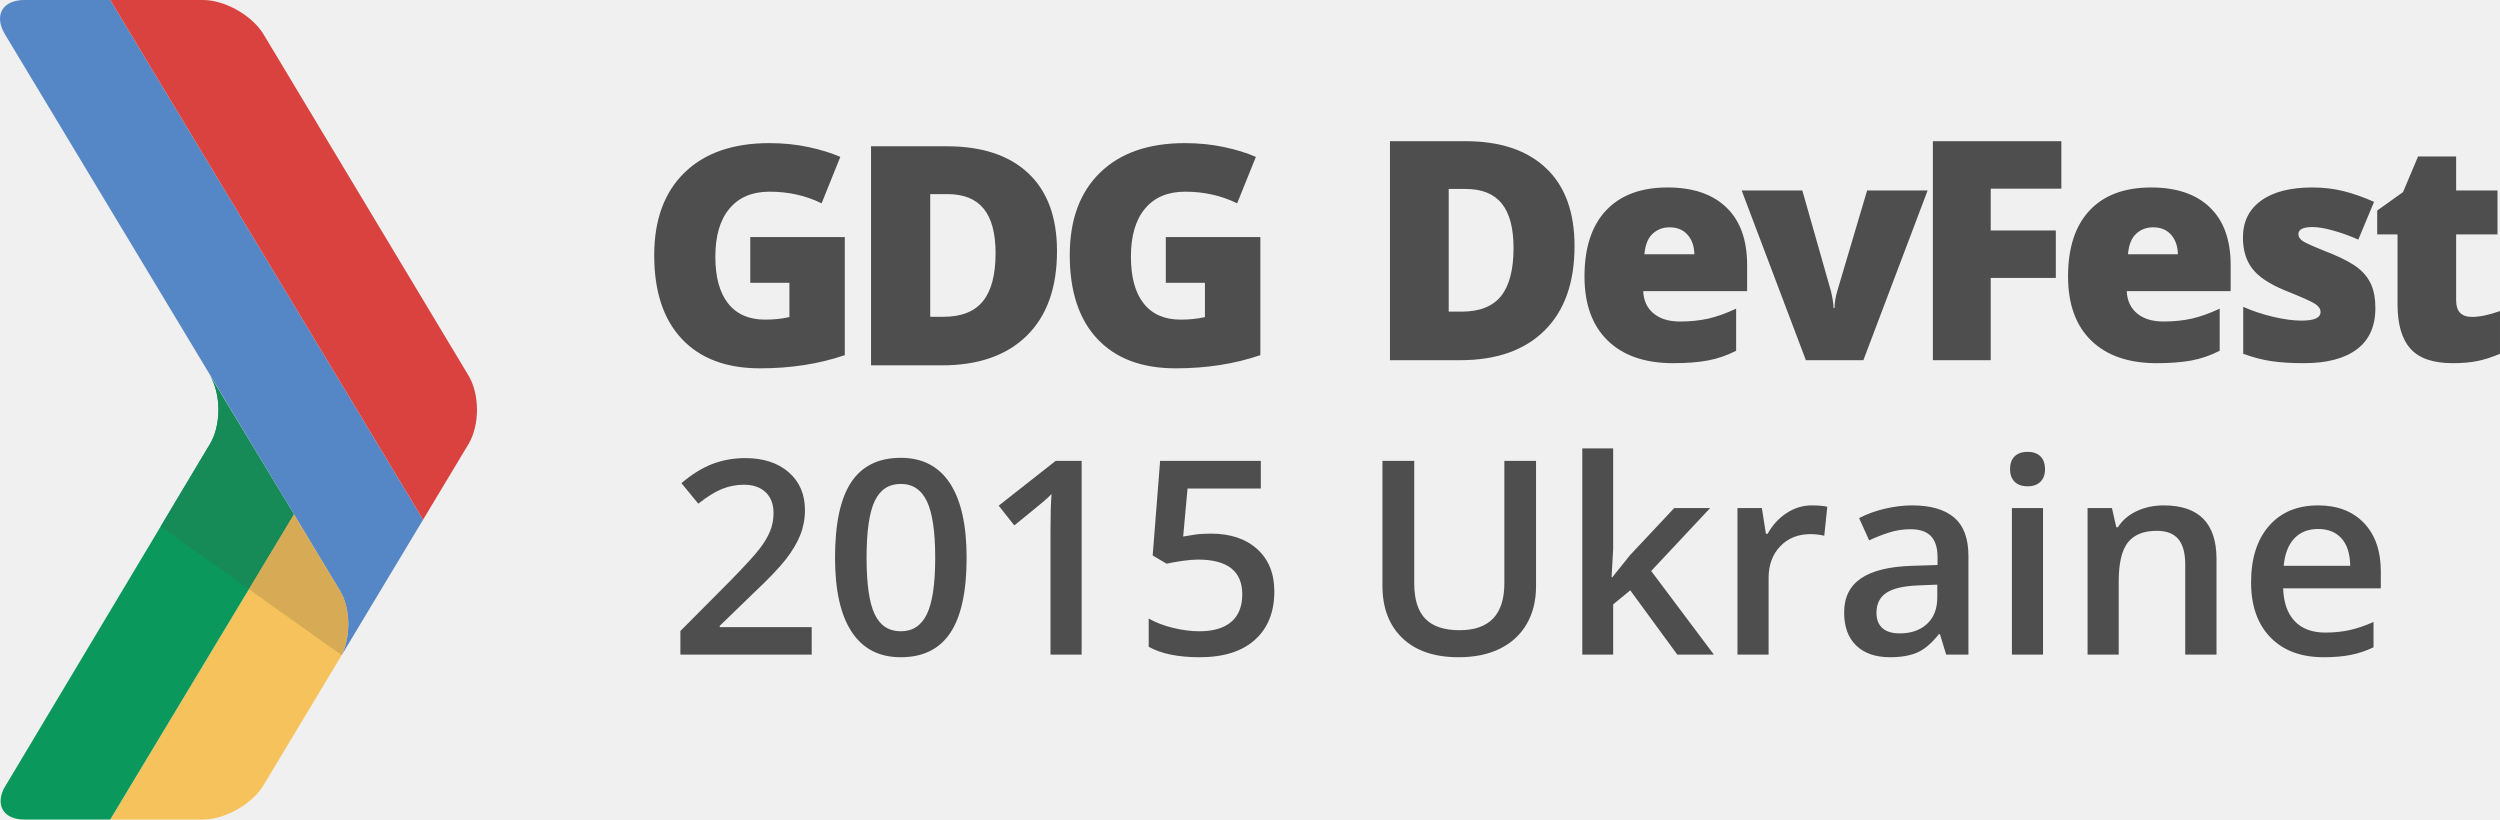
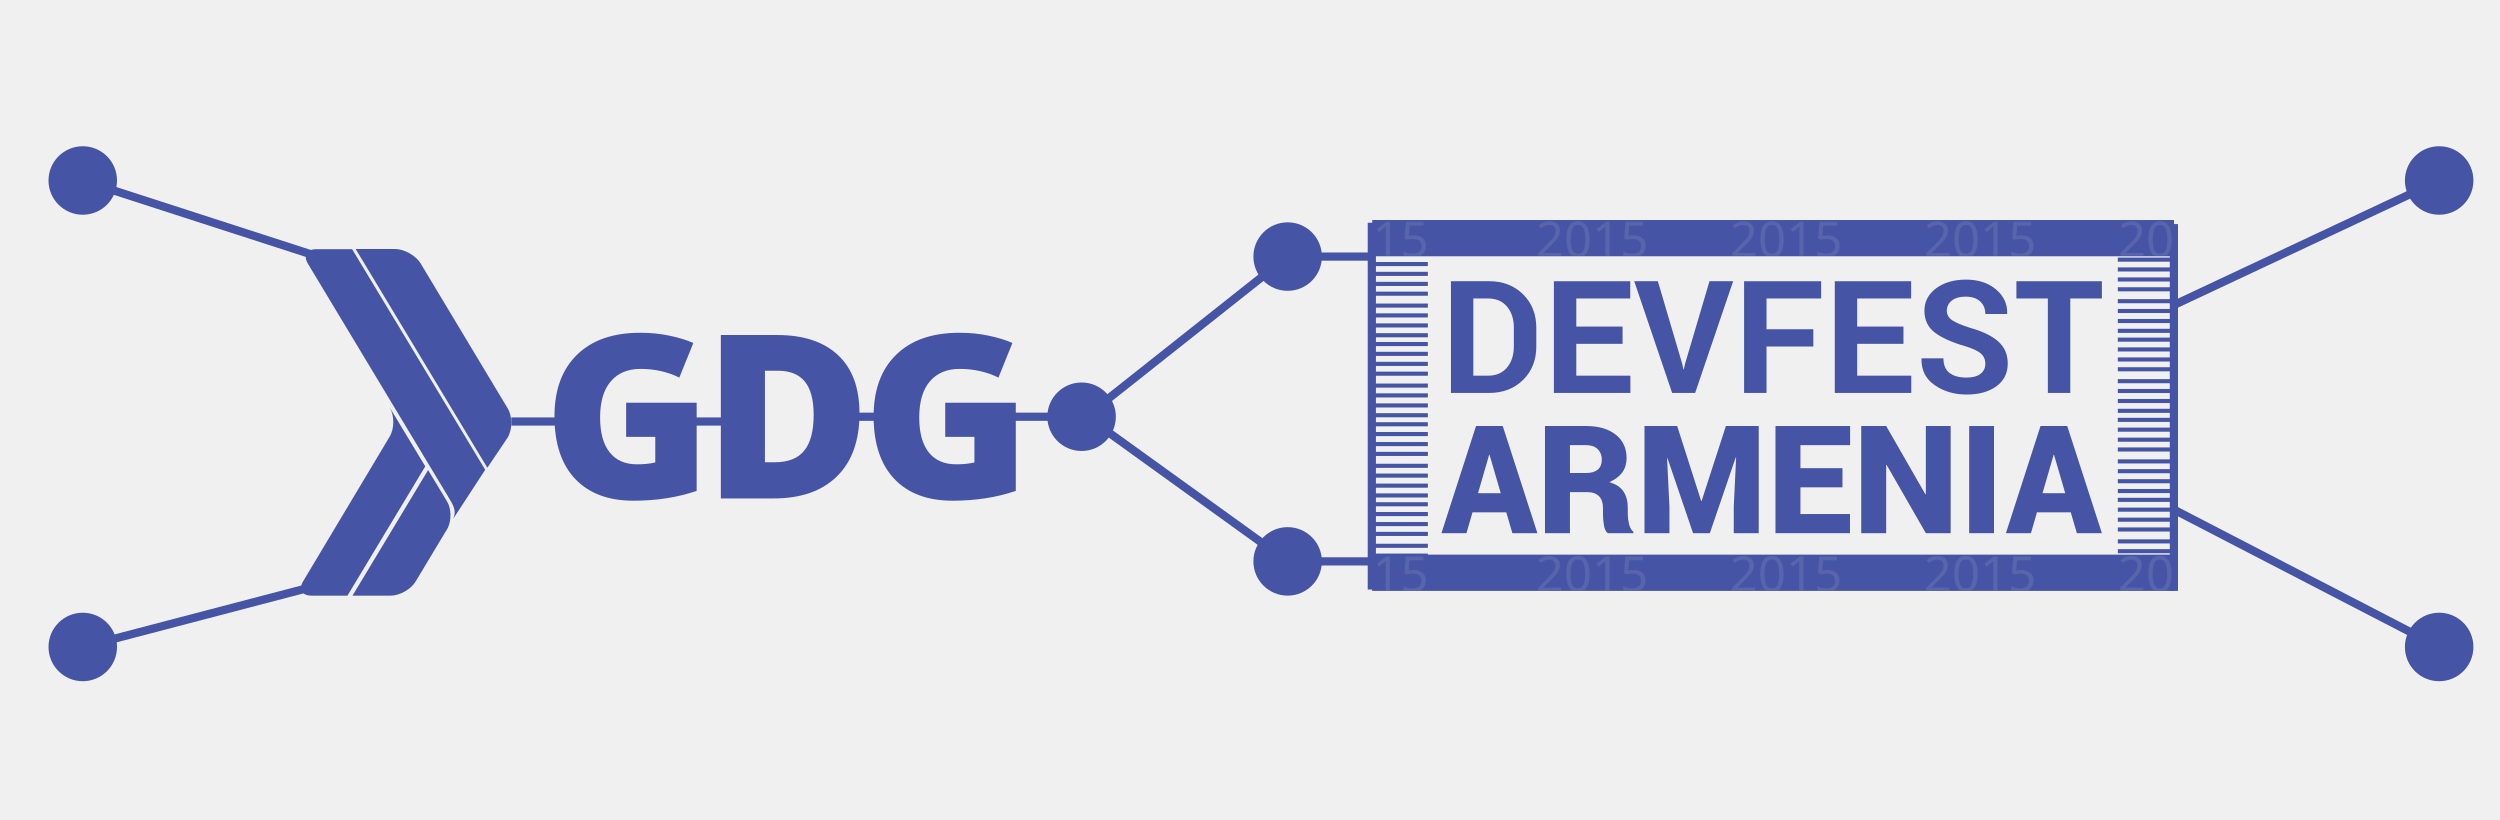
- <svg xmlns="http://www.w3.org/2000/svg" viewBox="90.18 977.405 610.109 200">
-   <path fill="#F6C25B" d="M117.073 1177.405h22.645c5.352 0 12.006-3.76 14.77-8.376l19.072-31.727c2.255-4.65 2.173-11.427-.397-15.712l-11.26-18.633-44.83 74.448z" />
-   <path fill="#0A985C" d="M141.413 1085.78l-50.35 84.172c-1.943 4.148.08 7.453 5.07 7.453h20.94l44.83-74.448-20.49-33.916c2.762 4.597 2.762 12.132 0 16.74" />
-   <path fill="#5586C5" d="M96.134 977.405c-5.38 0-7.502 3.78-4.747 8.366l81.776 135.822c2.57 4.285 2.646 11.06.397 15.705l19.876-33.078-76.35-126.814H96.135z" />
-   <path fill="#D9423E" d="M117.087 977.405l76.35 126.813 11.072-18.432c2.767-4.613 2.767-12.148 0-16.744l-50.018-83.27c-2.77-4.587-9.423-8.367-14.774-8.367h-22.63z" />
+ <svg xmlns="http://www.w3.org/2000/svg" xmlns:xlink="http://www.w3.org/1999/xlink" version="1.1" id="Layer_1" x="0px" y="0px" width="610px" height="200px" viewBox="0 0 610 200" enable-background="new 0 0 610 200" xml:space="preserve">
  <g>
-     <g fill="#4E4E4E">
-       <path d="M288.27 1137.153h-32.046v-5.755l12.19-12.257c3.602-3.683 5.987-6.297 7.163-7.838 1.175-1.54 2.034-2.994 2.57-4.35.54-1.36.81-2.812.81-4.367 0-2.132-.642-3.814-1.924-5.044-1.286-1.225-3.056-1.84-5.322-1.84-1.81 0-3.56.334-5.252 1-1.694.67-3.65 1.876-5.87 3.622l-4.11-5.013c2.632-2.22 5.185-3.794 7.666-4.72 2.478-.926 5.12-1.39 7.922-1.39 4.398 0 7.926 1.147 10.578 3.444 2.653 2.293 3.978 5.382 3.978 9.264 0 2.132-.386 4.16-1.148 6.08-.765 1.916-1.942 3.895-3.527 5.93-1.582 2.038-4.22 4.792-7.905 8.264l-8.215 7.955v.32h22.443v6.696zM326.076 1113.516c0 8.212-1.32 14.315-3.96 18.303-2.643 3.987-6.68 5.98-12.113 5.98-5.26 0-9.248-2.058-11.965-6.176-2.717-4.118-4.074-10.153-4.074-18.108 0-8.345 1.32-14.492 3.96-18.45 2.643-3.953 6.67-5.93 12.08-5.93 5.283 0 9.28 2.07 11.998 6.208 2.717 4.138 4.074 10.197 4.074 18.172zm-24.415 0c0 6.445.664 11.048 1.99 13.805 1.326 2.762 3.445 4.143 6.353 4.143 2.91 0 5.04-1.4 6.387-4.207 1.347-2.802 2.02-7.38 2.02-13.74 0-6.34-.673-10.925-2.02-13.76-1.347-2.834-3.476-4.252-6.387-4.252-2.908 0-5.027 1.39-6.353 4.172-1.326 2.782-1.99 7.395-1.99 13.84zM354.148 1137.153h-7.6v-30.526c0-3.643.085-6.53.26-8.666-.496.52-1.107 1.09-1.828 1.716-.722.625-3.14 2.607-7.26 5.95l-3.816-4.82 13.906-10.927h6.34v47.273zM385.68 1107.632c4.764 0 8.536 1.26 11.32 3.783 2.78 2.522 4.172 5.96 4.172 10.313 0 5.044-1.58 8.984-4.74 11.82-3.157 2.837-7.645 4.25-13.468 4.25-5.28 0-9.432-.85-12.45-2.55v-6.89c1.746.99 3.752 1.756 6.014 2.296 2.266.54 4.368.81 6.306.81 3.428 0 6.038-.765 7.826-2.296 1.79-1.53 2.686-3.773 2.686-6.73 0-5.644-3.602-8.47-10.803-8.47-1.01 0-2.262.103-3.75.308-1.49.205-2.79.437-3.912.697l-3.396-2.006 1.81-23.087h24.58v6.756h-17.883l-1.068 11.707c.755-.13 1.678-.28 2.765-.454 1.087-.173 2.42-.258 3.992-.258zM465.042 1089.88v30.587c0 3.493-.752 6.547-2.25 9.168-1.5 2.618-3.666 4.634-6.5 6.045-2.837 1.415-6.227 2.12-10.17 2.12-5.865 0-10.424-1.553-13.682-4.655-3.253-3.106-4.884-7.375-4.884-12.808v-30.458h7.76v29.91c0 3.9.907 6.78 2.718 8.632 1.81 1.855 4.593 2.782 8.345 2.782 7.285 0 10.93-3.827 10.93-11.48v-29.845h7.732zM483.67 1118.27l4.298-5.37 10.803-11.51h8.764l-14.392 15.36 15.297 20.403h-8.928l-11.48-15.682-4.17 3.43v12.253h-7.535v-50.315h7.536v24.543l-.39 6.89h.196zM532.338 1100.743c1.53 0 2.792.11 3.783.325l-.74 7.08c-1.08-.26-2.2-.39-3.364-.39-3.04 0-5.506.995-7.392 2.977-1.886 1.982-2.83 4.558-2.83 7.73v18.69h-7.597v-35.765h5.95l1 6.308h.39c1.188-2.136 2.732-3.827 4.643-5.078 1.906-1.252 3.96-1.877 6.158-1.877zM565.13 1137.153l-1.52-4.98h-.26c-1.722 2.177-3.46 3.66-5.206 4.446-1.747.785-3.988 1.178-6.725 1.178-3.518 0-6.26-.947-8.235-2.843-1.97-1.9-2.956-4.582-2.956-8.055 0-3.683 1.366-6.465 4.104-8.34 2.737-1.877 6.91-2.9 12.515-3.073l6.178-.195v-1.907c0-2.286-.533-3.995-1.603-5.126-1.066-1.132-2.72-1.7-4.962-1.7-1.83 0-3.588.27-5.273.81-1.68.54-3.298 1.177-4.85 1.908l-2.457-5.433c1.942-1.01 4.063-1.78 6.37-2.31 2.308-.53 4.485-.793 6.535-.793 4.55 0 7.98.99 10.297 2.977 2.317 1.98 3.48 5.097 3.48 9.342v24.09h-5.435zm-11.32-5.174c2.76 0 4.977-.773 6.648-2.314 1.668-1.54 2.505-3.7 2.505-6.483v-3.103l-4.593.19c-3.58.13-6.183.73-7.81 1.798-1.627 1.066-2.44 2.7-2.44 4.897 0 1.596.472 2.83 1.422 3.705.947.872 2.372 1.31 4.27 1.31zM580.718 1091.916c0-1.36.372-2.406 1.118-3.137.74-.735 1.804-1.1 3.184-1.1 1.337 0 2.376.365 3.12 1.1.745.73 1.114 1.776 1.114 3.136 0 1.292-.37 2.31-1.114 3.055-.745.746-1.784 1.115-3.12 1.115-1.38 0-2.443-.37-3.184-1.114-.746-.744-1.118-1.762-1.118-3.054zm8.052 45.237h-7.597v-35.764h7.597v35.763zM631.103 1137.153h-7.63v-21.99c0-2.758-.558-4.818-1.67-6.175-1.11-1.357-2.87-2.037-5.286-2.037-3.213 0-5.56.95-7.05 2.848-1.487 1.896-2.232 5.075-2.232 9.537v17.817h-7.597v-35.764h5.95l1.066 4.688h.39c1.077-1.702 2.608-3.017 4.59-3.943 1.986-.926 4.183-1.39 6.6-1.39 8.578 0 12.87 4.363 12.87 13.094v23.316zM657.296 1137.8c-5.56 0-9.91-1.62-13.05-4.867-3.136-3.243-4.705-7.713-4.705-13.402 0-5.842 1.456-10.432 4.368-13.774 2.908-3.342 6.907-5.013 11.996-5.013 4.723 0 8.452 1.435 11.19 4.302 2.737 2.867 4.108 6.81 4.108 11.834v4.106h-23.835c.11 3.468 1.045 6.137 2.812 8.003 1.77 1.86 4.258 2.794 7.47 2.794 2.112 0 4.08-.198 5.902-.598 1.82-.4 3.78-1.063 5.87-1.99v6.18c-1.854.882-3.73 1.507-5.628 1.872-1.895.37-4.06.55-6.498.55zm-1.39-31.303c-2.414 0-4.348.765-5.804 2.297-1.456 1.53-2.324 3.762-2.604 6.694h16.233c-.04-2.953-.754-5.19-2.13-6.708-1.382-1.52-3.28-2.283-5.695-2.283z" />
+     <g>
+       <path fill="#4554A4" d="M104.457,114.693L86.01,145.336h9.316c2.205,0,4.944-1.546,6.081-3.445l7.848-13.06    c0.927-1.915,0.896-4.699-0.164-6.465L104.457,114.693z" />
+       <path fill="#4554A4" d="M95.087,99.425c1.171,1.949,1.171,5.139,0,7.094L73.76,142.176c-0.824,1.762,0.033,3.16,2.149,3.16h8.869    l18.989-31.543L95.087,99.425z" />
+       <path fill="#4554A4" d="M77.112,60.802c-2.26,0-3.157,1.587-1.996,3.52l34.371,57.095c1.083,1.804,2.005,3.281,1.06,5.237    l7.841-12.029l-32.47-53.823H77.112z" />
+       <path fill="#4554A4" d="M123.878,99.644l-21.226-35.338c-1.172-1.951-3.997-3.553-6.271-3.553h-9.602l32.135,53.377l4.964-7.38    C125.053,104.792,125.053,101.596,123.878,99.644z" />
    </g>
-     <path fill="#4E4E4E" d="M474.434 1037.446c0 8.922-2.443 15.8-7.314 20.62-4.874 4.818-11.73 7.24-20.557 7.24h-17.17v-53.448h18.367c8.513 0 15.088 2.197 19.72 6.585 4.634 4.376 6.954 10.72 6.954 19.003zm-14.884.515c0-4.896-.96-8.528-2.884-10.897-1.914-2.358-4.84-3.543-8.763-3.543h-4.173v29.935h3.2c4.35 0 7.552-1.275 9.585-3.814 2.017-2.55 3.035-6.44 3.035-11.68zM498.5 1066.038c-6.855 0-12.17-1.836-15.956-5.502-3.783-3.67-5.68-8.9-5.68-15.668 0-6.99 1.75-12.367 5.257-16.102 3.51-3.738 8.52-5.61 15.024-5.61 6.19 0 10.974 1.625 14.354 4.88 3.377 3.252 5.058 7.934 5.058 14.06v6.36H491.2c.093 2.313.937 4.125 2.516 5.44 1.59 1.322 3.745 1.972 6.48 1.972 2.49 0 4.784-.24 6.878-.708 2.085-.475 4.362-1.285 6.798-2.43V1063c-2.218 1.15-4.518 1.94-6.89 2.38-2.374.44-5.204.658-8.48.658zm-.844-33.158c-1.667 0-3.06.533-4.186 1.592-1.134 1.056-1.784 2.72-1.982 4.986h12.197c-.05-1.996-.61-3.588-1.69-4.788-1.078-1.2-2.527-1.79-4.34-1.79zM530.893 1065.306l-15.673-41.424h14.805l6.965 24.495c.02.126.072.328.15.625.07.29.143.64.212 1.036.078.406.143.834.198 1.288.065.45.096.868.096 1.254h.246c0-1.258.222-2.638.656-4.125l7.293-24.573h14.766l-15.68 41.424h-14.033zM576.002 1065.306h-14.115v-53.45h31.353v11.592h-17.238v10.2h15.89v11.59h-15.89v20.068zM616.5 1066.038c-6.85 0-12.15-1.836-15.95-5.502-3.783-3.67-5.677-8.9-5.677-15.668 0-6.99 1.75-12.367 5.257-16.102 3.51-3.738 8.513-5.61 15.023-5.61 6.19 0 10.975 1.625 14.35 4.88 3.377 3.252 5.055 7.934 5.055 14.06v6.36H609.2c.1 2.313.944 4.125 2.526 5.44 1.583 1.322 3.736 1.972 6.476 1.972 2.488 0 4.785-.24 6.883-.708 2.078-.475 4.35-1.285 6.794-2.43V1063c-2.216 1.15-4.533 1.94-6.89 2.38-2.376.44-5.202.658-8.49.658zm-.84-33.158c-1.66 0-3.062.533-4.187 1.592-1.128 1.056-1.784 2.72-1.97 4.986h12.186c-.055-1.996-.616-3.588-1.686-4.788-1.084-1.2-2.527-1.79-4.344-1.79zM669.876 1052.58c0 4.436-1.497 7.79-4.5 10.053-3 2.266-7.305 3.404-12.916 3.404-3.045 0-5.7-.16-7.946-.496-2.252-.327-4.542-.935-6.89-1.803v-11.444c2.205.977 4.615 1.783 7.243 2.412 2.618.63 4.962.943 7.016.943 3.08 0 4.61-.7 4.61-2.11 0-.733-.43-1.39-1.29-1.957-.852-.573-3.353-1.687-7.49-3.344-3.775-1.565-6.407-3.335-7.907-5.324-1.507-1.98-2.252-4.497-2.252-7.545 0-3.848 1.47-6.85 4.426-8.99 2.946-2.154 7.12-3.223 12.515-3.223 2.71 0 5.257.297 7.645.9 2.375.597 4.843 1.465 7.413 2.613l-3.848 9.213c-1.887-.848-3.883-1.582-5.99-2.177-2.103-.598-3.812-.888-5.148-.888-2.32 0-3.475.567-3.475 1.708 0 .707.403 1.316 1.206 1.804.813.506 3.154 1.524 7.03 3.058 2.87 1.2 5.02 2.37 6.44 3.516 1.41 1.146 2.453 2.492 3.12 4.037.66 1.55.988 3.422.988 5.643zM693.436 1054.744c1.908 0 4.194-.48 6.852-1.432v10.426c-1.917.823-3.732 1.408-5.464 1.767-1.726.36-3.756.533-6.08.533-4.76 0-8.202-1.18-10.294-3.523-2.116-2.358-3.168-5.97-3.168-10.846v-17.067h-4.962v-5.82l6.305-4.496 3.667-8.697h9.293v8.293h10.092v10.72h-10.092v16.12c0 2.674 1.282 4.02 3.85 4.02z" />
+     <circle fill="#4554A4" cx="20.193" cy="44.038" r="8.357" />
+     <circle fill="#4554A4" cx="20.193" cy="157.859" r="8.357" />
+     <line fill="none" stroke="#4554A4" stroke-width="2" stroke-miterlimit="10" x1="20.193" y1="44.038" x2="77.6" y2="62.605" />
+     <line fill="none" stroke="#4554A4" stroke-width="2" stroke-miterlimit="10" x1="20.193" y1="157.859" x2="77.6" y2="142.823" />
+     <line fill="none" stroke="#4554A4" stroke-width="2" stroke-miterlimit="10" x1="124.76" y1="102.851" x2="145.297" y2="102.851" />
    <g>
-       <path fill="#4E4E4E" d="M273.274 1035.265h23.072v28.81c-6.267 2.143-13.157 3.22-20.66 3.22-8.24 0-14.61-2.39-19.104-7.17-4.497-4.775-6.746-11.59-6.746-20.436 0-8.636 2.46-15.345 7.385-20.15 4.93-4.8 11.826-7.206 20.698-7.206 3.367 0 6.54.32 9.528.953 2.977.633 5.585 1.44 7.81 2.41l-4.573 11.33c-3.848-1.892-8.086-2.842-12.686-2.842-4.218 0-7.478 1.37-9.782 4.115-2.31 2.734-3.46 6.653-3.46 11.755 0 4.996 1.044 8.803 3.13 11.42 2.08 2.625 5.084 3.933 9.012 3.933 2.15 0 4.125-.2 5.93-.622v-8.372h-9.55v-11.15h-.003zM348.134 1038.7c0 8.926-2.46 15.798-7.372 20.626-4.912 4.825-11.812 7.24-20.714 7.24H302.75v-53.462h18.504c8.582 0 15.208 2.194 19.877 6.585 4.666 4.387 7.004 10.72 7.004 19.01zm-14.99.516c0-4.904-.975-8.536-2.912-10.89-1.938-2.376-4.877-3.55-8.828-3.55h-4.21v29.94h3.218c4.39 0 7.604-1.27 9.655-3.82 2.05-2.543 3.076-6.442 3.076-11.68zM374.688 1035.265h23.073v28.81c-6.267 2.143-13.147 3.22-20.66 3.22-8.243 0-14.61-2.39-19.107-7.17-4.49-4.775-6.747-11.59-6.747-20.436 0-8.636 2.465-15.345 7.393-20.15 4.923-4.8 11.82-7.206 20.7-7.206 3.35 0 6.533.32 9.52.953 2.983.633 5.587 1.44 7.81 2.41l-4.574 11.33c-3.85-1.892-8.083-2.842-12.692-2.842-4.214 0-7.47 1.37-9.774 4.115-2.304 2.734-3.456 6.653-3.456 11.755 0 4.996 1.04 8.803 3.123 11.42 2.082 2.625 5.09 3.933 9.016 3.933 2.143 0 4.118-.2 5.92-.622v-8.372h-9.547v-11.15z" />
+       <g>
+         <path fill="#4554A4" d="M225.214,115.783" />
+         <path fill="#4554A4" d="M152.777,98.271h17.205v21.505c-4.674,1.603-9.804,2.397-15.413,2.397c-6.14,0-10.889-1.78-14.248-5.342     c-3.36-3.563-5.029-8.654-5.029-15.261c0-6.43,1.831-11.434,5.509-15.02c3.674-3.588,8.817-5.356,15.438-5.356     c2.512,0,4.874,0.227,7.097,0.707c2.24,0.468,4.184,1.062,5.84,1.782l-3.425,8.451c-2.868-1.417-6.024-2.124-9.462-2.124     c-3.133,0-5.57,1.036-7.288,3.071c-1.731,2.048-2.577,4.963-2.577,8.769c0,3.727,0.769,6.568,2.336,8.524     c1.541,1.959,3.776,2.92,6.709,2.92c1.604,0,3.081-0.141,4.42-0.458v-6.239h-7.11V98.271z" />
+         <path fill="#4554A4" d="M198.532,101.229c0-3.665-0.719-6.368-2.159-8.136c-1.441-1.756-3.652-2.641-6.594-2.641h-3.134v22.337     h2.402c3.283,0,5.683-0.95,7.2-2.856C197.775,108.05,198.532,105.132,198.532,101.229 M209.711,100.85     c0,6.645-1.818,11.775-5.494,15.375c-3.652,3.6-8.805,5.395-15.438,5.395h-12.897V81.748h13.794     c6.39,0,11.332,1.644,14.816,4.915C207.981,89.924,209.711,94.661,209.711,100.85" />
+         <path fill="#4554A4" d="M230.632,98.271h17.22v21.505c-4.675,1.603-9.816,2.397-15.412,2.397c-6.141,0-10.891-1.78-14.251-5.342     c-3.348-3.563-5.027-8.654-5.027-15.261c0-6.43,1.83-11.434,5.506-15.02c3.665-3.588,8.817-5.356,15.438-5.356     c2.501,0,4.877,0.227,7.113,0.707c2.21,0.468,4.157,1.062,5.81,1.782l-3.408,8.451c-2.868-1.417-6.028-2.124-9.463-2.124     c-3.147,0-5.571,1.036-7.301,3.071c-1.708,2.048-2.566,4.963-2.566,8.769c0,3.727,0.771,6.568,2.324,8.524     c1.555,1.959,3.79,2.92,6.721,2.92c1.604,0,3.084-0.141,4.423-0.458v-6.239h-7.126V98.271z" />
+       </g>
+     </g>
+     <line fill="none" stroke="#4554A4" stroke-width="2" stroke-miterlimit="10" x1="163.846" y1="102.851" x2="184.384" y2="102.851" />
+     <line fill="none" stroke="#4554A4" stroke-width="2" stroke-miterlimit="10" x1="200.356" y1="101.684" x2="220.895" y2="101.684" />
+     <line fill="none" stroke="#4554A4" stroke-width="2" stroke-miterlimit="10" x1="239.751" y1="101.684" x2="260.289" y2="101.684" />
+     <circle fill="#4554A4" cx="263.905" cy="101.684" r="8.357" />
+     <line fill="none" stroke="#4554A4" stroke-width="2" stroke-miterlimit="10" x1="263.905" y1="100.757" x2="314.186" y2="136.978" />
+     <line fill="none" stroke="#4554A4" stroke-width="2" stroke-miterlimit="10" x1="264.861" y1="101.684" x2="314.186" y2="62.605" />
+     <circle fill="#4554A4" cx="314.185" cy="62.605" r="8.357" />
+     <circle fill="#4554A4" cx="314.185" cy="136.978" r="8.357" />
+     <g>
+       <path fill="#4554A4" d="M354.027,95.876V68.617h9.361c3.333,0,6.077,1.065,8.237,3.192c2.159,2.128,3.235,4.858,3.235,8.191v4.512    c0,3.345-1.076,6.075-3.235,8.191c-2.16,2.115-4.904,3.173-8.237,3.173H354.027z M359.493,72.829v18.834h3.612    c1.96,0,3.496-0.66,4.604-1.981c1.113-1.322,1.669-3.05,1.669-5.182v-4.545c0-2.107-0.556-3.821-1.669-5.143    c-1.108-1.322-2.645-1.983-4.604-1.983H359.493z" />
+       <path fill="#4554A4" d="M395.907,83.895h-11.29v7.768h13.199v4.213h-18.668V68.617h18.63v4.212h-13.161v6.854h11.29V83.895z" />
+       <path fill="#4554A4" d="M410.417,88.632l0.339,1.477h0.108l0.32-1.441l5.934-20.051h5.766l-9.267,27.259H408l-9.249-27.259h5.767    L410.417,88.632z" />
+       <path fill="#4554A4" d="M442.449,84.549h-11.42v11.327h-5.467V68.617h18.797v4.212h-13.33v7.508h11.42V84.549z" />
+       <path fill="#4554A4" d="M464.444,83.895h-11.289v7.768h13.199v4.213h-18.666V68.617h18.631v4.212h-13.164v6.854h11.289V83.895z" />
+       <path fill="#4554A4" d="M484.42,88.761c0-1.048-0.372-1.89-1.112-2.527c-0.742-0.637-2.044-1.235-3.907-1.796    c-3.242-0.937-5.695-2.046-7.354-3.333c-1.66-1.287-2.489-3.045-2.489-5.278c0-2.235,0.949-4.061,2.853-5.477    c1.906-1.416,4.336-2.125,7.295-2.125c2.995,0,5.435,0.794,7.318,2.386c1.887,1.593,2.795,3.555,2.733,5.889l-0.035,0.111h-5.301    c0-1.261-0.422-2.279-1.263-3.06c-0.842-0.781-2.024-1.171-3.549-1.171c-1.46,0-2.588,0.325-3.389,0.975    c-0.798,0.648-1.196,1.479-1.196,2.489c0,0.924,0.428,1.685,1.28,2.275c0.855,0.593,2.331,1.221,4.43,1.882    c3.009,0.835,5.282,1.941,6.833,3.314c1.545,1.373,2.322,3.175,2.322,5.41c0,2.334-0.923,4.177-2.761,5.523    c-1.842,1.348-4.273,2.022-7.293,2.022c-2.971,0-5.562-0.764-7.771-2.293c-2.209-1.528-3.283-3.672-3.22-6.431l0.037-0.112h5.317    c0,1.622,0.497,2.811,1.491,3.566c0.988,0.755,2.371,1.132,4.145,1.132c1.484,0,2.619-0.304,3.408-0.917    C484.026,90.603,484.42,89.786,484.42,88.761z" />
+       <path fill="#4554A4" d="M512.861,72.829h-7.715v23.047h-5.469V72.829h-7.676v-4.212h20.859V72.829z" />
+       <path fill="#4554A4" d="M367.532,125.015h-8.246l-1.472,5.082h-6.104l8.44-26.146h6.52l8.456,26.146h-6.105L367.532,125.015z     M360.634,120.346h5.551l-2.73-9.358h-0.108L360.634,120.346z" />
+       <path fill="#4554A4" d="M383.065,120.075v10.021h-6.089V103.95h10.054c3.03,0,5.43,0.702,7.204,2.101    c1.771,1.4,2.656,3.315,2.656,5.746c0,1.354-0.356,2.514-1.069,3.483c-0.712,0.971-1.762,1.761-3.15,2.371    c1.604,0.456,2.757,1.214,3.458,2.272c0.698,1.06,1.049,2.379,1.049,3.958v1.653c0,0.683,0.103,1.462,0.308,2.335    c0.202,0.873,0.553,1.495,1.059,1.866v0.36h-6.249c-0.48-0.372-0.795-1.031-0.943-1.976c-0.151-0.946-0.224-1.82-0.224-2.623    v-1.579c0-1.245-0.333-2.199-0.986-2.857c-0.663-0.658-1.625-0.987-2.894-0.987H383.065z M383.065,115.407h4.002    c1.224,0,2.153-0.278,2.802-0.836c0.646-0.556,0.971-1.354,0.971-2.396c0-1.065-0.334-1.925-0.996-2.577    c-0.665-0.652-1.603-0.979-2.813-0.979h-3.965V115.407z" />
+       <path fill="#4554A4" d="M409.229,103.95l5.856,18.298h0.106l5.924-18.298h8.012v26.146h-6.09v-6.483l0.576-11.94l-0.106-0.02    l-6.307,18.443h-4.094l-6.229-18.282l-0.111,0.019l0.577,11.78v6.483h-6.087V103.95H409.229z" />
+       <path fill="#4554A4" d="M449.561,118.908h-10.254v6.52h12.087v4.669h-18.175V103.95h18.21v4.668h-12.122v5.621h10.254V118.908z" />
+       <path fill="#4554A4" d="M475.96,130.097h-6.054l-9.573-16.663l-0.104,0.033v16.63h-6.087V103.95h6.087l9.569,16.666l0.108-0.037    V103.95h6.054V130.097z" />
+       <path fill="#4554A4" d="M486.536,130.097h-6.053V103.95h6.053V130.097z" />
+       <path fill="#4554A4" d="M505.265,125.015h-8.243l-1.471,5.082h-6.107l8.443-26.146h6.518l8.457,26.146h-6.105L505.265,125.015z     M498.371,120.346h5.547l-2.729-9.358h-0.105L498.371,120.346z" />
+     </g>
+     <line fill="none" stroke="#4554A4" stroke-width="2" stroke-miterlimit="10" x1="314.186" y1="62.605" x2="334.723" y2="62.605" />
+     <line fill="none" stroke="#4554A4" stroke-width="2" stroke-miterlimit="10" x1="314.186" y1="136.978" x2="334.723" y2="136.978" />
+     <circle fill="#4554A4" cx="595.155" cy="44.038" r="8.358" />
+     <circle fill="#4554A4" cx="595.155" cy="157.859" r="8.358" />
+     <line fill="none" stroke="#4554A4" stroke-width="2" stroke-miterlimit="10" x1="595.154" y1="44.038" x2="530.43" y2="74.427" />
+     <line fill="none" stroke="#4554A4" stroke-width="2" stroke-miterlimit="10" x1="595.154" y1="157.859" x2="530.43" y2="124.346" />
+     <line fill="none" stroke="#4554A4" stroke-width="2" stroke-miterlimit="10" x1="530.43" y1="54.675" x2="530.43" y2="144.176" />
+     <line fill="none" stroke="#4554A4" stroke-width="2" stroke-miterlimit="10" x1="334.723" y1="54.348" x2="334.723" y2="143.851" />
+     <g>
+       <line fill="none" stroke="#4554A4" stroke-miterlimit="10" x1="334.723" y1="64.429" x2="348.391" y2="64.429" />
+       <line fill="none" stroke="#4554A4" stroke-miterlimit="10" x1="334.728" y1="66.822" x2="348.395" y2="66.822" />
+       <line fill="none" stroke="#4554A4" stroke-miterlimit="10" x1="334.725" y1="69.269" x2="348.393" y2="69.269" />
+       <line fill="none" stroke="#4554A4" stroke-miterlimit="10" x1="334.729" y1="71.662" x2="348.396" y2="71.662" />
+       <line fill="none" stroke="#4554A4" stroke-miterlimit="10" x1="334.725" y1="74.566" x2="348.393" y2="74.566" />
+       <line fill="none" stroke="#4554A4" stroke-miterlimit="10" x1="334.729" y1="76.958" x2="348.396" y2="76.958" />
+       <line fill="none" stroke="#4554A4" stroke-miterlimit="10" x1="334.728" y1="79.405" x2="348.396" y2="79.405" />
+       <line fill="none" stroke="#4554A4" stroke-miterlimit="10" x1="334.732" y1="81.799" x2="348.399" y2="81.799" />
+       <line fill="none" stroke="#4554A4" stroke-miterlimit="10" x1="334.725" y1="83.947" x2="348.393" y2="83.947" />
+       <line fill="none" stroke="#4554A4" stroke-miterlimit="10" x1="334.729" y1="86.34" x2="348.396" y2="86.34" />
+       <line fill="none" stroke="#4554A4" stroke-miterlimit="10" x1="334.728" y1="88.787" x2="348.396" y2="88.787" />
+       <line fill="none" stroke="#4554A4" stroke-miterlimit="10" x1="334.732" y1="91.18" x2="348.399" y2="91.18" />
+       <line fill="none" stroke="#4554A4" stroke-miterlimit="10" x1="334.728" y1="94.084" x2="348.396" y2="94.084" />
+       <line fill="none" stroke="#4554A4" stroke-miterlimit="10" x1="334.732" y1="96.477" x2="348.399" y2="96.477" />
+       <line fill="none" stroke="#4554A4" stroke-miterlimit="10" x1="334.729" y1="98.924" x2="348.397" y2="98.924" />
+       <line fill="none" stroke="#4554A4" stroke-miterlimit="10" x1="334.734" y1="101.317" x2="348.401" y2="101.317" />
+       <line fill="none" stroke="#4554A4" stroke-miterlimit="10" x1="334.725" y1="103.519" x2="348.393" y2="103.519" />
+       <line fill="none" stroke="#4554A4" stroke-miterlimit="10" x1="334.729" y1="105.913" x2="348.396" y2="105.913" />
+       <line fill="none" stroke="#4554A4" stroke-miterlimit="10" x1="334.728" y1="108.359" x2="348.396" y2="108.359" />
+       <line fill="none" stroke="#4554A4" stroke-miterlimit="10" x1="334.732" y1="110.752" x2="348.399" y2="110.752" />
+       <line fill="none" stroke="#4554A4" stroke-miterlimit="10" x1="334.728" y1="113.656" x2="348.396" y2="113.656" />
+       <line fill="none" stroke="#4554A4" stroke-miterlimit="10" x1="334.732" y1="116.049" x2="348.399" y2="116.049" />
+       <line fill="none" stroke="#4554A4" stroke-miterlimit="10" x1="334.729" y1="118.496" x2="348.397" y2="118.496" />
+       <line fill="none" stroke="#4554A4" stroke-miterlimit="10" x1="334.734" y1="120.889" x2="348.401" y2="120.889" />
+       <line fill="none" stroke="#4554A4" stroke-miterlimit="10" x1="334.728" y1="123.038" x2="348.396" y2="123.038" />
+       <line fill="none" stroke="#4554A4" stroke-miterlimit="10" x1="334.732" y1="125.431" x2="348.399" y2="125.431" />
+       <line fill="none" stroke="#4554A4" stroke-miterlimit="10" x1="334.729" y1="127.878" x2="348.397" y2="127.878" />
+       <line fill="none" stroke="#4554A4" stroke-miterlimit="10" x1="334.734" y1="130.271" x2="348.401" y2="130.271" />
+       <line fill="none" stroke="#4554A4" stroke-miterlimit="10" x1="334.729" y1="133.174" x2="348.397" y2="133.174" />
+       <line fill="none" stroke="#4554A4" stroke-miterlimit="10" x1="334.734" y1="135.568" x2="348.401" y2="135.568" />
+     </g>
+     <g>
+       <line fill="none" stroke="#4554A4" stroke-miterlimit="10" x1="516.742" y1="63.353" x2="530.41" y2="63.353" />
+       <line fill="none" stroke="#4554A4" stroke-miterlimit="10" x1="516.746" y1="65.746" x2="530.413" y2="65.746" />
+       <line fill="none" stroke="#4554A4" stroke-miterlimit="10" x1="516.745" y1="68.192" x2="530.413" y2="68.192" />
+       <line fill="none" stroke="#4554A4" stroke-miterlimit="10" x1="516.748" y1="70.586" x2="530.415" y2="70.586" />
+       <line fill="none" stroke="#4554A4" stroke-miterlimit="10" x1="516.745" y1="73.49" x2="530.413" y2="73.49" />
+       <line fill="none" stroke="#4554A4" stroke-miterlimit="10" x1="516.748" y1="75.882" x2="530.415" y2="75.882" />
+       <line fill="none" stroke="#4554A4" stroke-miterlimit="10" x1="516.747" y1="78.33" x2="530.415" y2="78.33" />
+       <line fill="none" stroke="#4554A4" stroke-miterlimit="10" x1="516.75" y1="80.723" x2="530.417" y2="80.723" />
+       <line fill="none" stroke="#4554A4" stroke-miterlimit="10" x1="516.745" y1="82.872" x2="530.413" y2="82.872" />
+       <line fill="none" stroke="#4554A4" stroke-miterlimit="10" x1="516.748" y1="85.264" x2="530.415" y2="85.264" />
+       <line fill="none" stroke="#4554A4" stroke-miterlimit="10" x1="516.747" y1="87.711" x2="530.415" y2="87.711" />
+       <line fill="none" stroke="#4554A4" stroke-miterlimit="10" x1="516.75" y1="90.104" x2="530.417" y2="90.104" />
+       <line fill="none" stroke="#4554A4" stroke-miterlimit="10" x1="516.747" y1="93.008" x2="530.415" y2="93.008" />
+       <line fill="none" stroke="#4554A4" stroke-miterlimit="10" x1="516.75" y1="95.401" x2="530.417" y2="95.401" />
+       <line fill="none" stroke="#4554A4" stroke-miterlimit="10" x1="516.749" y1="97.848" x2="530.417" y2="97.848" />
+       <line fill="none" stroke="#4554A4" stroke-miterlimit="10" x1="516.753" y1="100.241" x2="530.419" y2="100.241" />
+       <line fill="none" stroke="#4554A4" stroke-miterlimit="10" x1="516.745" y1="102.443" x2="530.413" y2="102.443" />
+       <line fill="none" stroke="#4554A4" stroke-miterlimit="10" x1="516.748" y1="104.836" x2="530.415" y2="104.836" />
+       <line fill="none" stroke="#4554A4" stroke-miterlimit="10" x1="516.747" y1="107.283" x2="530.415" y2="107.283" />
+       <line fill="none" stroke="#4554A4" stroke-miterlimit="10" x1="516.75" y1="109.676" x2="530.417" y2="109.676" />
+       <line fill="none" stroke="#4554A4" stroke-miterlimit="10" x1="516.747" y1="112.58" x2="530.415" y2="112.58" />
+       <line fill="none" stroke="#4554A4" stroke-miterlimit="10" x1="516.75" y1="114.973" x2="530.417" y2="114.973" />
+       <line fill="none" stroke="#4554A4" stroke-miterlimit="10" x1="516.749" y1="117.42" x2="530.417" y2="117.42" />
+       <line fill="none" stroke="#4554A4" stroke-miterlimit="10" x1="516.753" y1="119.813" x2="530.419" y2="119.813" />
+       <line fill="none" stroke="#4554A4" stroke-miterlimit="10" x1="516.747" y1="121.961" x2="530.415" y2="121.961" />
+       <line fill="none" stroke="#4554A4" stroke-miterlimit="10" x1="516.75" y1="124.355" x2="530.417" y2="124.355" />
+       <line fill="none" stroke="#4554A4" stroke-miterlimit="10" x1="516.749" y1="126.802" x2="530.417" y2="126.802" />
+       <line fill="none" stroke="#4554A4" stroke-miterlimit="10" x1="516.753" y1="129.195" x2="530.419" y2="129.195" />
+       <line fill="none" stroke="#4554A4" stroke-miterlimit="10" x1="516.749" y1="132.099" x2="530.417" y2="132.099" />
+       <line fill="none" stroke="#4554A4" stroke-miterlimit="10" x1="516.753" y1="134.492" x2="530.419" y2="134.492" />
    </g>
  </g>
-   <path fill="#168B58" d="M141.413 1085.78l-12.032 20.114 21.536 15.307 10.985-18.242-20.487-33.916c2.762 4.595 2.762 12.13 0 16.737z" />
-   <path fill="#D7AB56" d="M161.902 1102.957l-10.985 18.243 22.646 16.096c2.252-4.65 2.17-11.422-.4-15.705l-11.26-18.633z" />
+   <g>
+     <rect x="334.794" y="135.329" fill="#4554A4" width="195.636" height="8.848" />
+     <g opacity="0.1">
+       <defs>
+         <rect id="SVGID_1_" x="334.723" y="134.616" opacity="0.1" width="195.707" height="9.436" />
+       </defs>
+       <clipPath id="SVGID_2_">
+         <use xlink:href="#SVGID_1_" overflow="visible" />
+       </clipPath>
+       <g clip-path="url(#SVGID_2_)">
+         <text transform="matrix(1 0 0 1 321.1299 144.335)">
+           <tspan x="0" y="0" fill="#FFFFFF" font-family="'Roboto-Medium'" font-size="12">2015  </tspan>
+           <tspan x="33.258" y="0" fill="#FFFFFF" font-family="'Roboto-Medium'" font-size="12" letter-spacing="11">	</tspan>
+           <tspan x="47.338" y="0" fill="#FFFFFF" font-family="'Roboto-Medium'" font-size="12">  2015</tspan>
+           <tspan x="80.596" y="0" fill="#FFFFFF" font-family="'Roboto-Medium'" font-size="12" letter-spacing="11">	</tspan>
+           <tspan x="94.677" y="0" fill="#FFFFFF" font-family="'Roboto-Medium'" font-size="12">  2015</tspan>
+           <tspan x="127.935" y="0" fill="#FFFFFF" font-family="'Roboto-Medium'" font-size="12" letter-spacing="11">	</tspan>
+           <tspan x="142.015" y="0" fill="#FFFFFF" font-family="'Roboto-Medium'" font-size="12">  2015</tspan>
+           <tspan x="175.272" y="0" fill="#FFFFFF" font-family="'Roboto-Medium'" font-size="12" letter-spacing="11">	</tspan>
+           <tspan x="189.354" y="0" fill="#FFFFFF" font-family="'Roboto-Medium'" font-size="12">  2015</tspan>
+           <tspan x="222.611" y="0" fill="#FFFFFF" font-family="'Roboto-Medium'" font-size="12" letter-spacing="11">	</tspan>
+           <tspan x="236.691" y="0" fill="#FFFFFF" font-family="'Roboto-Medium'" font-size="12">2015</tspan>
+         </text>
+       </g>
+     </g>
+   </g>
+   <g>
+     <rect x="334.829" y="53.683" fill="#4554A4" width="195.636" height="8.848" />
+     <g opacity="0.1">
+       <defs>
+         <rect id="SVGID_3_" x="334.758" y="52.97" opacity="0.1" width="195.707" height="9.436" />
+       </defs>
+       <clipPath id="SVGID_4_">
+         <use xlink:href="#SVGID_3_" overflow="visible" />
+       </clipPath>
+       <g clip-path="url(#SVGID_4_)">
+         <text transform="matrix(1 0 0 1 321.165 62.689)">
+           <tspan x="0" y="0" fill="#FFFFFF" font-family="'Roboto-Medium'" font-size="12">2015  </tspan>
+           <tspan x="33.258" y="0" fill="#FFFFFF" font-family="'Roboto-Medium'" font-size="12" letter-spacing="11">	</tspan>
+           <tspan x="47.338" y="0" fill="#FFFFFF" font-family="'Roboto-Medium'" font-size="12">  2015</tspan>
+           <tspan x="80.596" y="0" fill="#FFFFFF" font-family="'Roboto-Medium'" font-size="12" letter-spacing="11">	</tspan>
+           <tspan x="94.677" y="0" fill="#FFFFFF" font-family="'Roboto-Medium'" font-size="12">  2015</tspan>
+           <tspan x="127.935" y="0" fill="#FFFFFF" font-family="'Roboto-Medium'" font-size="12" letter-spacing="11">	</tspan>
+           <tspan x="142.015" y="0" fill="#FFFFFF" font-family="'Roboto-Medium'" font-size="12">  2015</tspan>
+           <tspan x="175.272" y="0" fill="#FFFFFF" font-family="'Roboto-Medium'" font-size="12" letter-spacing="11">	</tspan>
+           <tspan x="189.354" y="0" fill="#FFFFFF" font-family="'Roboto-Medium'" font-size="12">  2015</tspan>
+           <tspan x="222.611" y="0" fill="#FFFFFF" font-family="'Roboto-Medium'" font-size="12" letter-spacing="11">	</tspan>
+           <tspan x="236.691" y="0" fill="#FFFFFF" font-family="'Roboto-Medium'" font-size="12">2015</tspan>
+         </text>
+       </g>
+     </g>
+   </g>
</svg>
